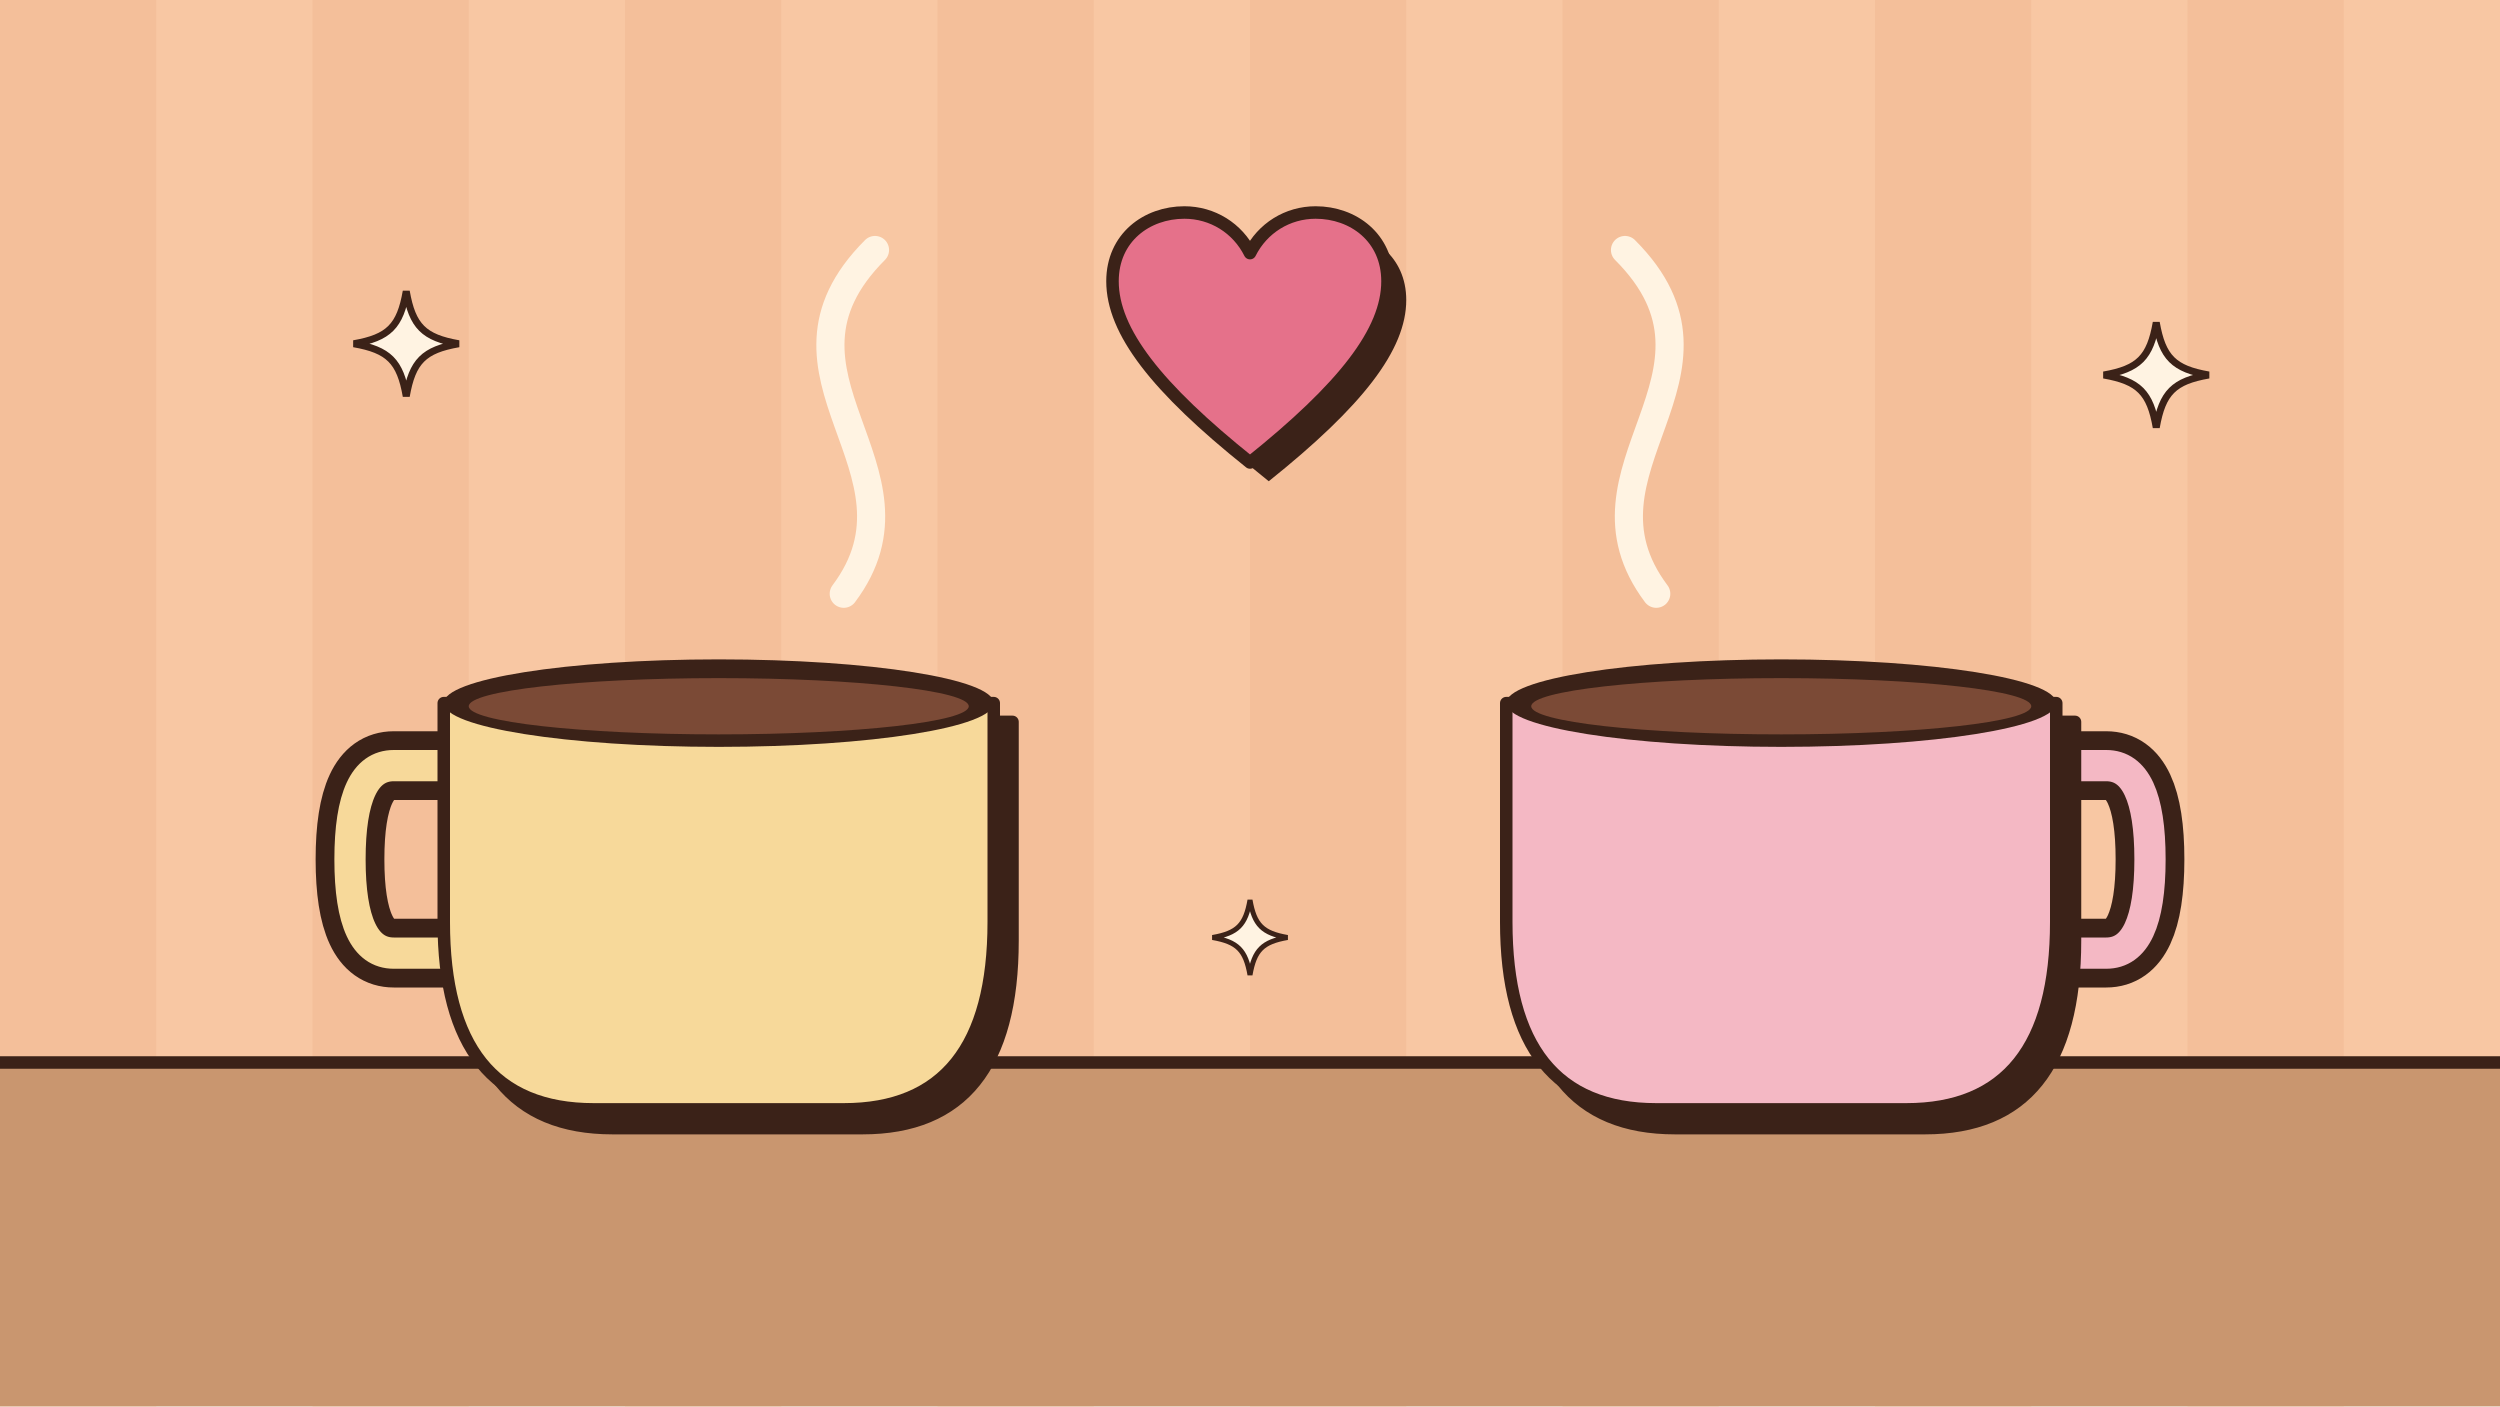
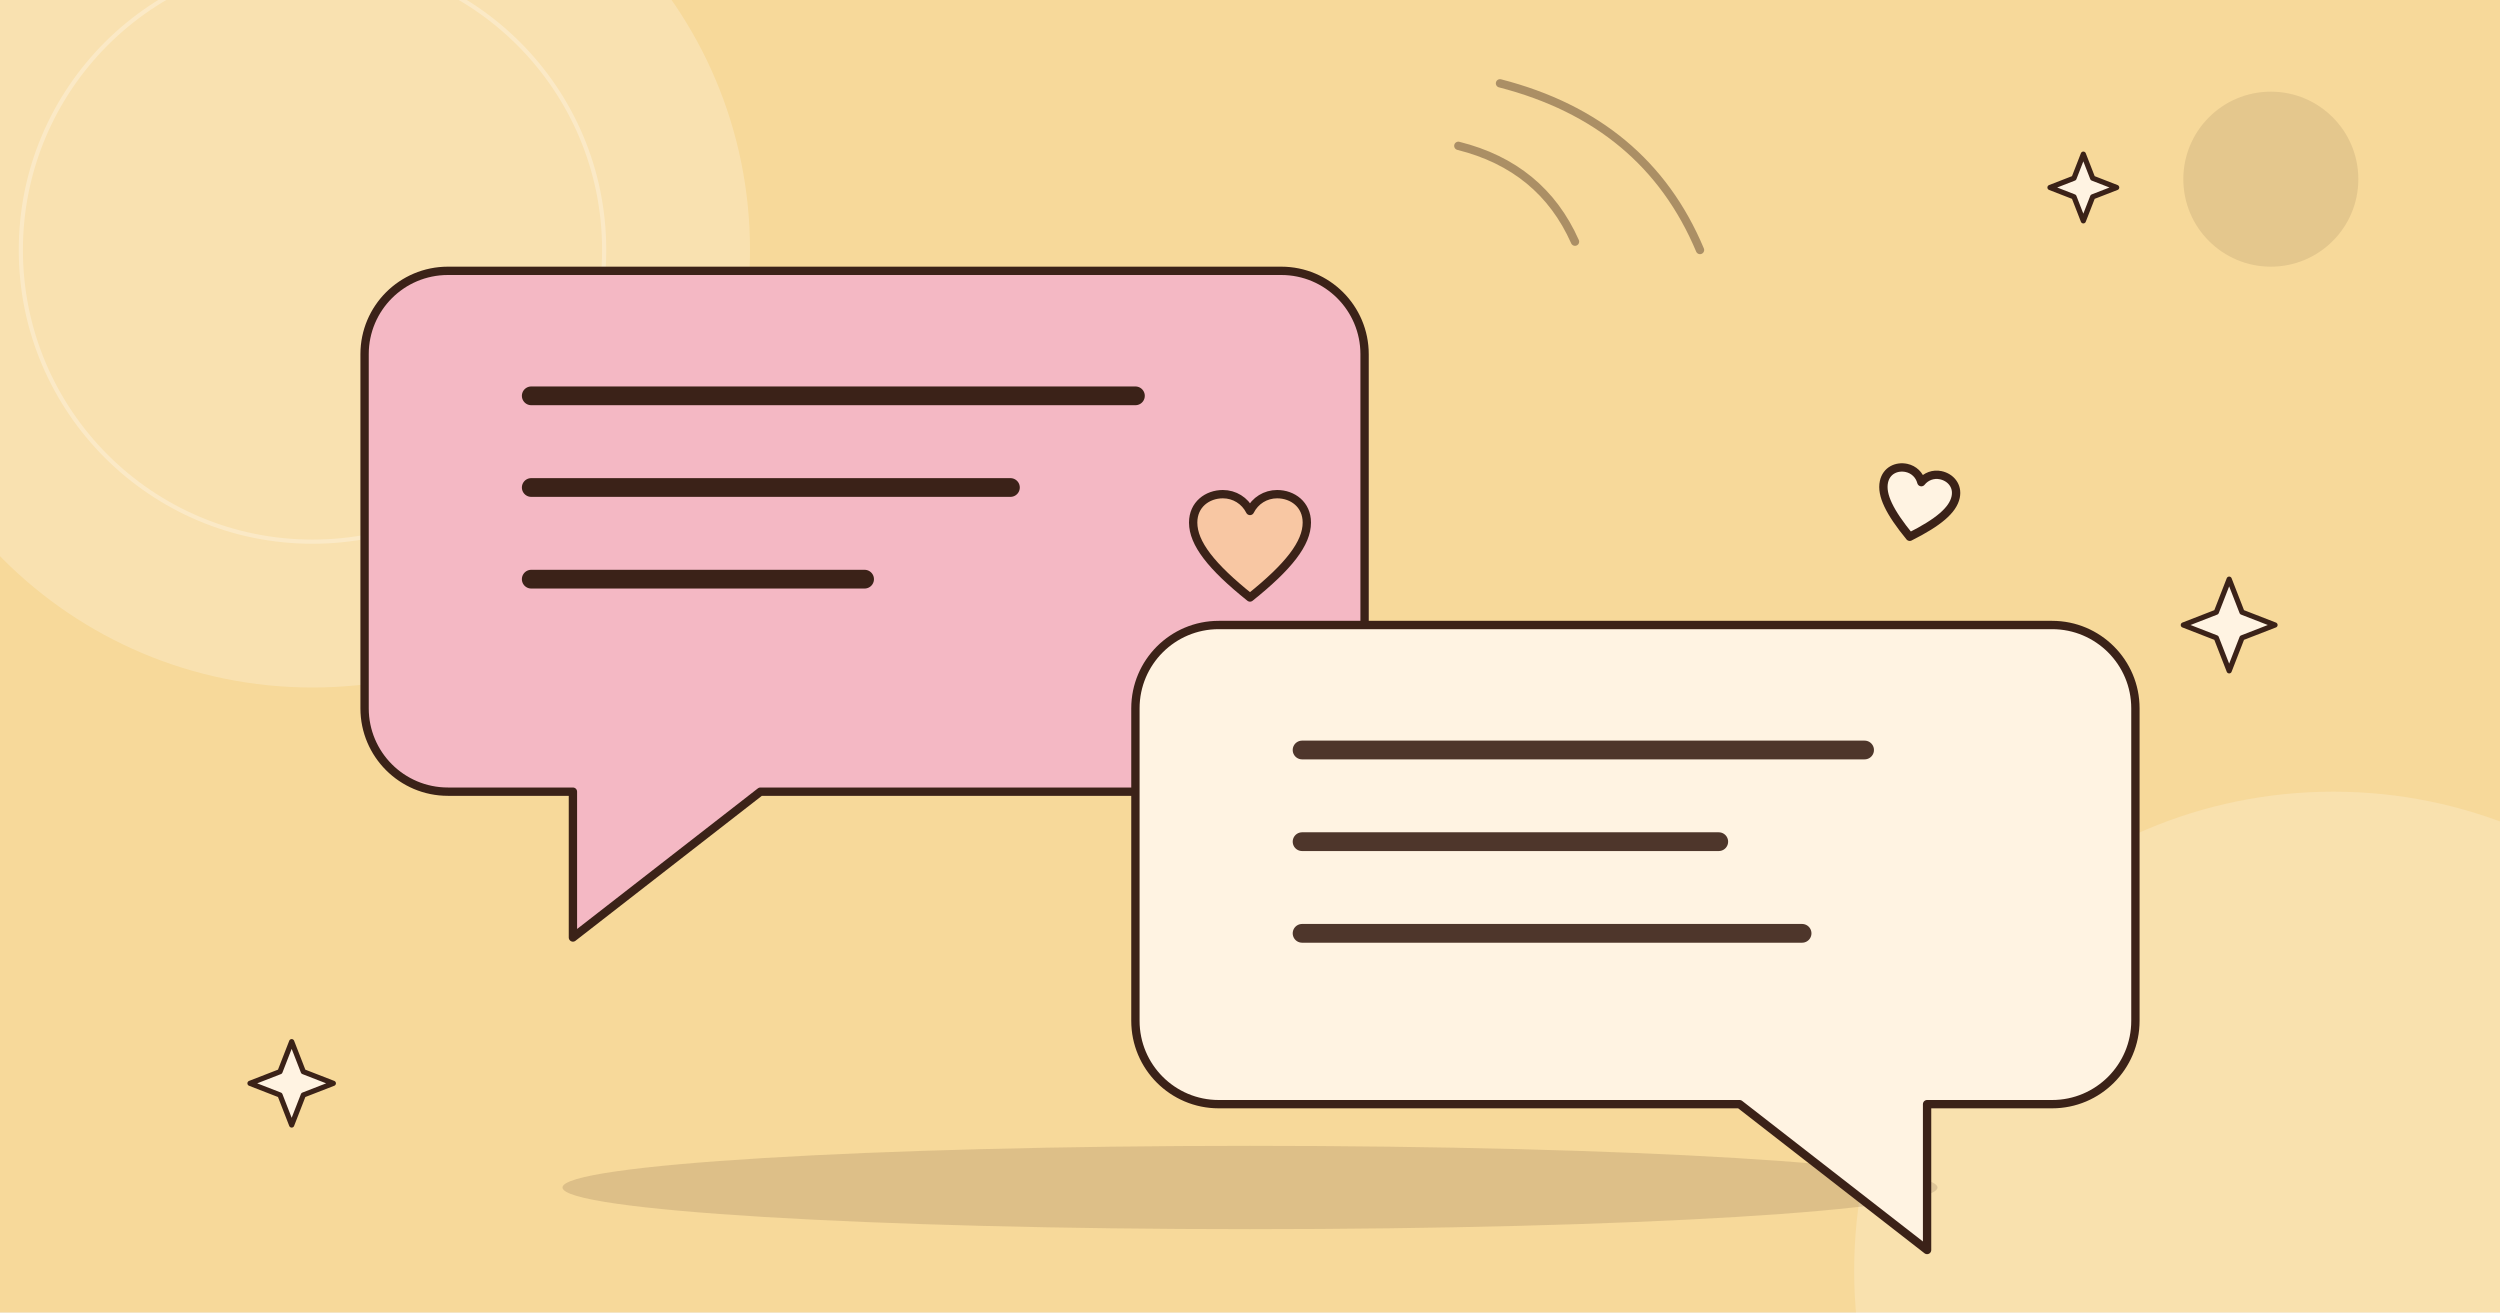
- <svg xmlns="http://www.w3.org/2000/svg" viewBox="0 0 800 450" preserveAspectRatio="xMidYMid slice">
-   <rect width="800" height="450" fill="#f8c7a3" />
-   <rect x="0" width="50" height="450" fill="#f4bf9a" />
-   <rect x="100" width="50" height="450" fill="#f4bf9a" />
-   <rect x="200" width="50" height="450" fill="#f4bf9a" />
-   <rect x="300" width="50" height="450" fill="#f4bf9a" />
-   <rect x="400" width="50" height="450" fill="#f4bf9a" />
-   <rect x="500" width="50" height="450" fill="#f4bf9a" />
-   <rect x="600" width="50" height="450" fill="#f4bf9a" />
-   <rect x="700" width="50" height="450" fill="#f4bf9a" />
-   <rect x="800" width="50" height="450" fill="#f4bf9a" />
-   <rect y="340" width="800" height="110" fill="#c9966f" />
-   <line x1="0" y1="340" x2="800" y2="340" stroke="#3b2218" stroke-width="4" />
-   <path d="M144 245 h-18 q-14 0 -14 30 q0 30 14 30 h16" fill="none" stroke="#3b2218" stroke-width="22" stroke-linecap="round" />
-   <path d="M144 245 h-18 q-14 0 -14 30 q0 30 14 30 h16" fill="none" stroke="#f7d99a" stroke-width="10" stroke-linecap="round" />
-   <g transform="">
-     <path d="M142 225 H318 V295 Q318 355 270 355 H190 Q142 355 142 295Z" transform="translate(6 6)" fill="#3b2218" stroke="#3b2218" stroke-width="4" stroke-linejoin="round" />
-     <path d="M142 225 H318 V295 Q318 355 270 355 H190 Q142 355 142 295Z" fill="#f7d99a" stroke="#3b2218" stroke-width="4" stroke-linejoin="round" />
+ <svg xmlns="http://www.w3.org/2000/svg" viewBox="0 0 1200 630" width="1200" height="630" role="img" aria-hidden="true">
+   <rect width="1200" height="630" fill="#f7d99a" />
+   <circle cx="150" cy="120" r="210" fill="#fff" fill-opacity=".22" />
+   <circle cx="150" cy="120" r="140" fill="none" stroke="#fff" stroke-opacity=".28" stroke-width="2" />
+   <circle cx="1090" cy="86" r="42" fill="#3b2218" fill-opacity=".10" />
+   <circle cx="1120" cy="610" r="230" fill="#fff" fill-opacity=".2" />
+   <ellipse cx="600" cy="570" rx="330" ry="20" fill="#3b2218" fill-opacity=".14" />
+   <path d="M215 130 h400 a40 40 0 0 1 40 40 v170 a40 40 0 0 1 -40 40 h-250 l-90 70 v-70 h-60 a40 40 0 0 1 -40 -40 v-170 a40 40 0 0 1 40 -40z" fill="#f4b8c4" stroke="#3b2218" stroke-width="4" stroke-linejoin="round" />
+   <line x1="255" y1="190" x2="545" y2="190" stroke="#3b2218" stroke-opacity="1" stroke-width="9" stroke-linecap="round" />
+   <line x1="255" y1="234" x2="485" y2="234" stroke="#3b2218" stroke-opacity="1" stroke-width="9" stroke-linecap="round" />
+   <line x1="255" y1="278" x2="415" y2="278" stroke="#3b2218" stroke-opacity="1" stroke-width="9" stroke-linecap="round" />
+   <path d="M585 300 h400 a40 40 0 0 1 40 40 v150 a40 40 0 0 1 -40 40 h-60 v70 l-90 -70 h-250 a40 40 0 0 1 -40 -40 v-150 a40 40 0 0 1 40 -40z" fill="#fff3e2" stroke="#3b2218" stroke-width="4" stroke-linejoin="round" />
+   <line x1="625" y1="360" x2="895" y2="360" stroke="#3b2218" stroke-opacity="0.9" stroke-width="9" stroke-linecap="round" />
+   <line x1="625" y1="404" x2="825" y2="404" stroke="#3b2218" stroke-opacity="0.9" stroke-width="9" stroke-linecap="round" />
+   <line x1="625" y1="448" x2="865" y2="448" stroke="#3b2218" stroke-opacity="0.9" stroke-width="9" stroke-linecap="round" />
+   <g transform="translate(600 262) rotate(0) scale(0.62) translate(-50 -48)">
+     <path d="M50 88 C20 64 6 46 6 30 C6 16 17 8 29 8 C38 8 46 13 50 21 C54 13 62 8 71 8 C83 8 94 16 94 30 C94 46 80 64 50 88 Z" fill="#f8c7a3" stroke="#3b2218" stroke-width="6.45" stroke-linejoin="round" />
  </g>
-   <ellipse cx="230" cy="225" rx="88" ry="14" fill="#3b2218" />
-   <ellipse cx="230" cy="226" rx="80" ry="9" fill="#7b4a36" />
-   <path d="M656 245 h18 q14 0 14 30 q0 30 -14 30 h-16" fill="none" stroke="#3b2218" stroke-width="22" stroke-linecap="round" />
-   <path d="M656 245 h18 q14 0 14 30 q0 30 -14 30 h-16" fill="none" stroke="#f4b8c4" stroke-width="10" stroke-linecap="round" />
-   <g transform="">
-     <path d="M482 225 H658 V295 Q658 355 610 355 H530 Q482 355 482 295Z" transform="translate(6 6)" fill="#3b2218" stroke="#3b2218" stroke-width="4" stroke-linejoin="round" />
-     <path d="M482 225 H658 V295 Q658 355 610 355 H530 Q482 355 482 295Z" fill="#f4b8c4" stroke="#3b2218" stroke-width="4" stroke-linejoin="round" />
+   <g transform="translate(920 242) rotate(12) scale(0.4) translate(-50 -48)">
+     <path d="M50 88 C20 64 6 46 6 30 C6 16 17 8 29 8 C38 8 46 13 50 21 C54 13 62 8 71 8 C83 8 94 16 94 30 C94 46 80 64 50 88 Z" fill="#fff3e2" stroke="#3b2218" stroke-width="10.00" stroke-linejoin="round" />
  </g>
-   <ellipse cx="570" cy="225" rx="88" ry="14" fill="#3b2218" />
-   <ellipse cx="570" cy="226" rx="80" ry="9" fill="#7b4a36" />
-   <path d="M270 190 C300 150 240 120 280 80" fill="none" stroke="#fff3e2" stroke-width="9" stroke-linecap="round" />
-   <path d="M530 190 C500 150 560 120 520 80" fill="none" stroke="#fff3e2" stroke-width="9" stroke-linecap="round" />
-   <g transform="translate(350 60) rotate(0 50 44) scale(1.0)">
-     <path d="M50 88 C20 64 6 46 6 30 C6 16 17 8 29 8 C38 8 46 13 50 21 C54 13 62 8 71 8 C83 8 94 16 94 30 C94 46 80 64 50 88 Z" transform="translate(6.00 6.00)" fill="#3b2218" />
-     <path d="M50 88 C20 64 6 46 6 30 C6 16 17 8 29 8 C38 8 46 13 50 21 C54 13 62 8 71 8 C83 8 94 16 94 30 C94 46 80 64 50 88 Z" fill="#e5718a" stroke="#3b2218" stroke-width="4.00" stroke-linejoin="round" />
-   </g>
-   <path d="M0-12C1.4-4 4-1.4 12 0 4 1.4 1.4 4 0 12-1.4 4-4 1.4-12 0-4-1.4-1.4-4 0-12Z" transform="translate(130 110) scale(1.4)" fill="#fff3e2" stroke="#3b2218" stroke-width="1.6" />
-   <path d="M0-12C1.4-4 4-1.4 12 0 4 1.4 1.4 4 0 12-1.4 4-4 1.4-12 0-4-1.4-1.4-4 0-12Z" transform="translate(690 120) scale(1.4)" fill="#fff3e2" stroke="#3b2218" stroke-width="1.6" />
-   <path d="M0-12C1.4-4 4-1.4 12 0 4 1.4 1.4 4 0 12-1.4 4-4 1.4-12 0-4-1.4-1.4-4 0-12Z" transform="translate(400 300) scale(1)" fill="#fff3e2" stroke="#3b2218" stroke-width="1.6" />
+   <path d="M700 70 q40 10 56 46 M720 40 q70 18 96 80" fill="none" stroke="#3b2218" stroke-opacity=".4" stroke-width="4" stroke-linecap="round" />
+   <path d="M1070 278 L1076.16 293.84 L1092 300 L1076.16 306.16 L1070 322 L1063.84 306.16 L1048 300 L1063.84 293.84 Z" fill="#fff3e2" stroke="#3b2218" stroke-width="2.5" stroke-linejoin="round" />
+   <path d="M140 500 L145.6 514.4 L160 520 L145.6 525.6 L140 540 L134.4 525.6 L120 520 L134.4 514.4 Z" fill="#fff3e2" stroke="#3b2218" stroke-width="2.5" stroke-linejoin="round" />
+   <path d="M1000 74 L1004.48 85.52 L1016 90 L1004.48 94.48 L1000 106 L995.52 94.48 L984 90 L995.52 85.52 Z" fill="#fff3e2" stroke="#3b2218" stroke-width="2.5" stroke-linejoin="round" />
</svg>
